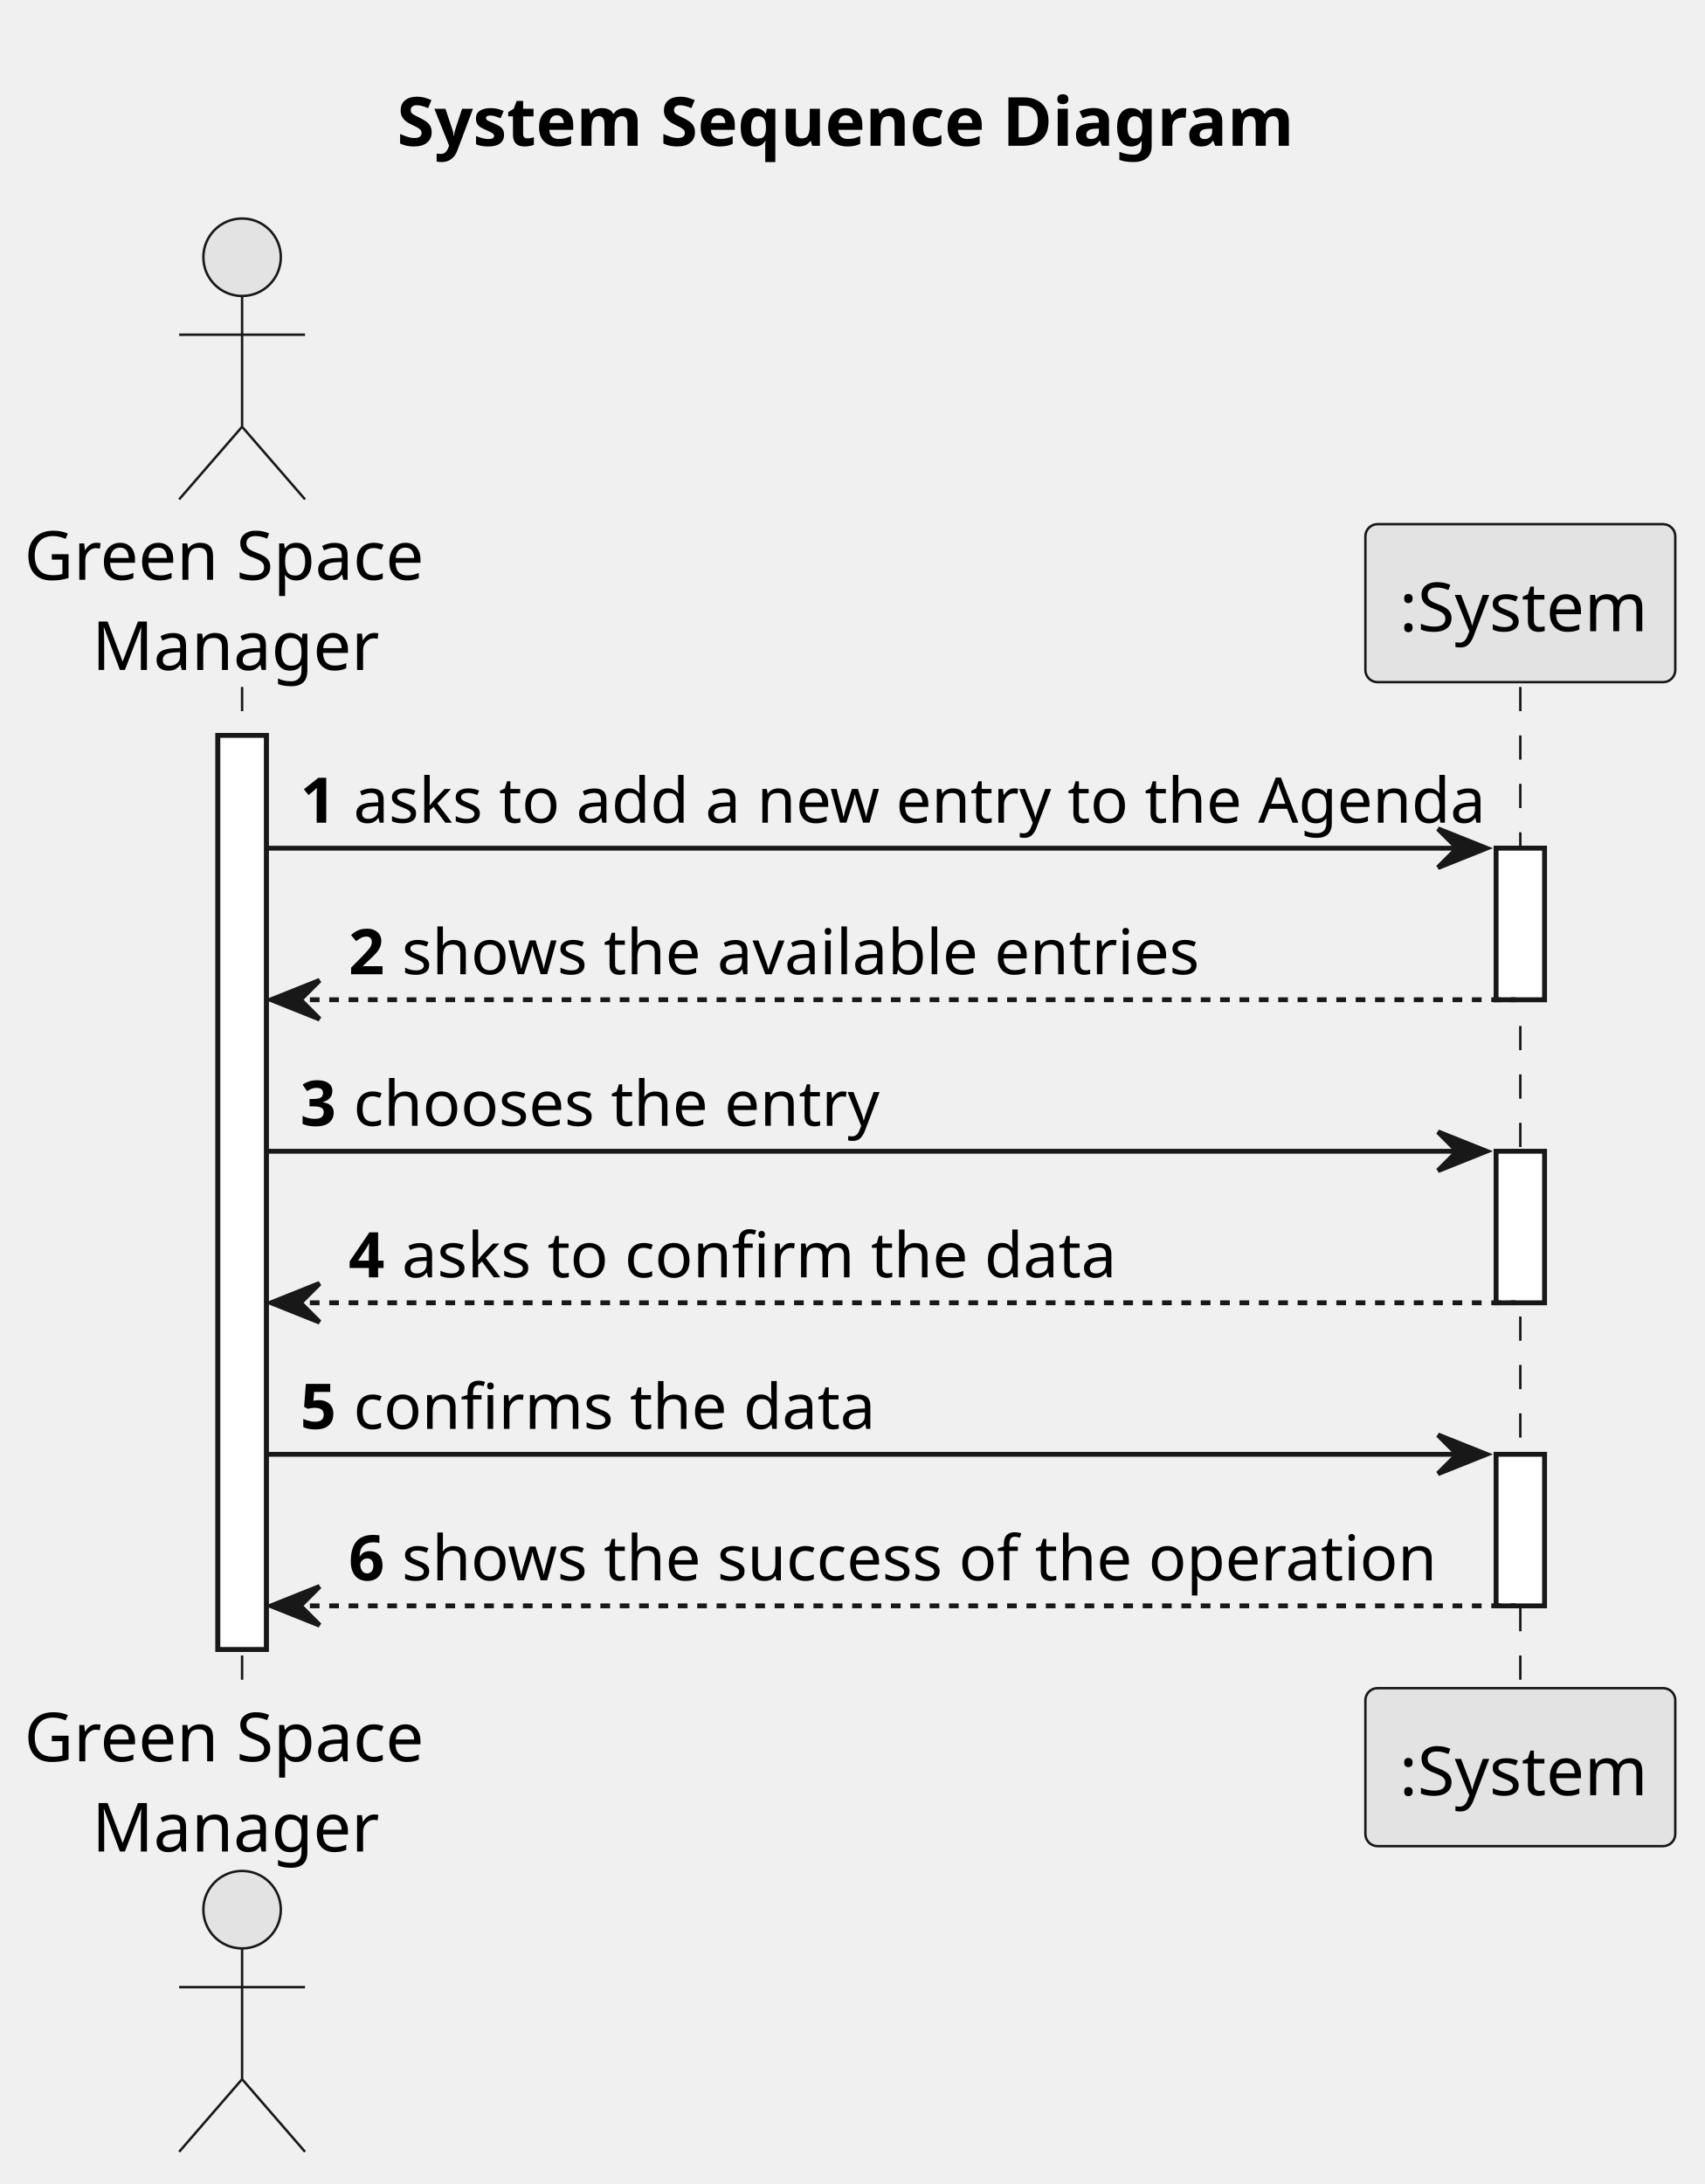
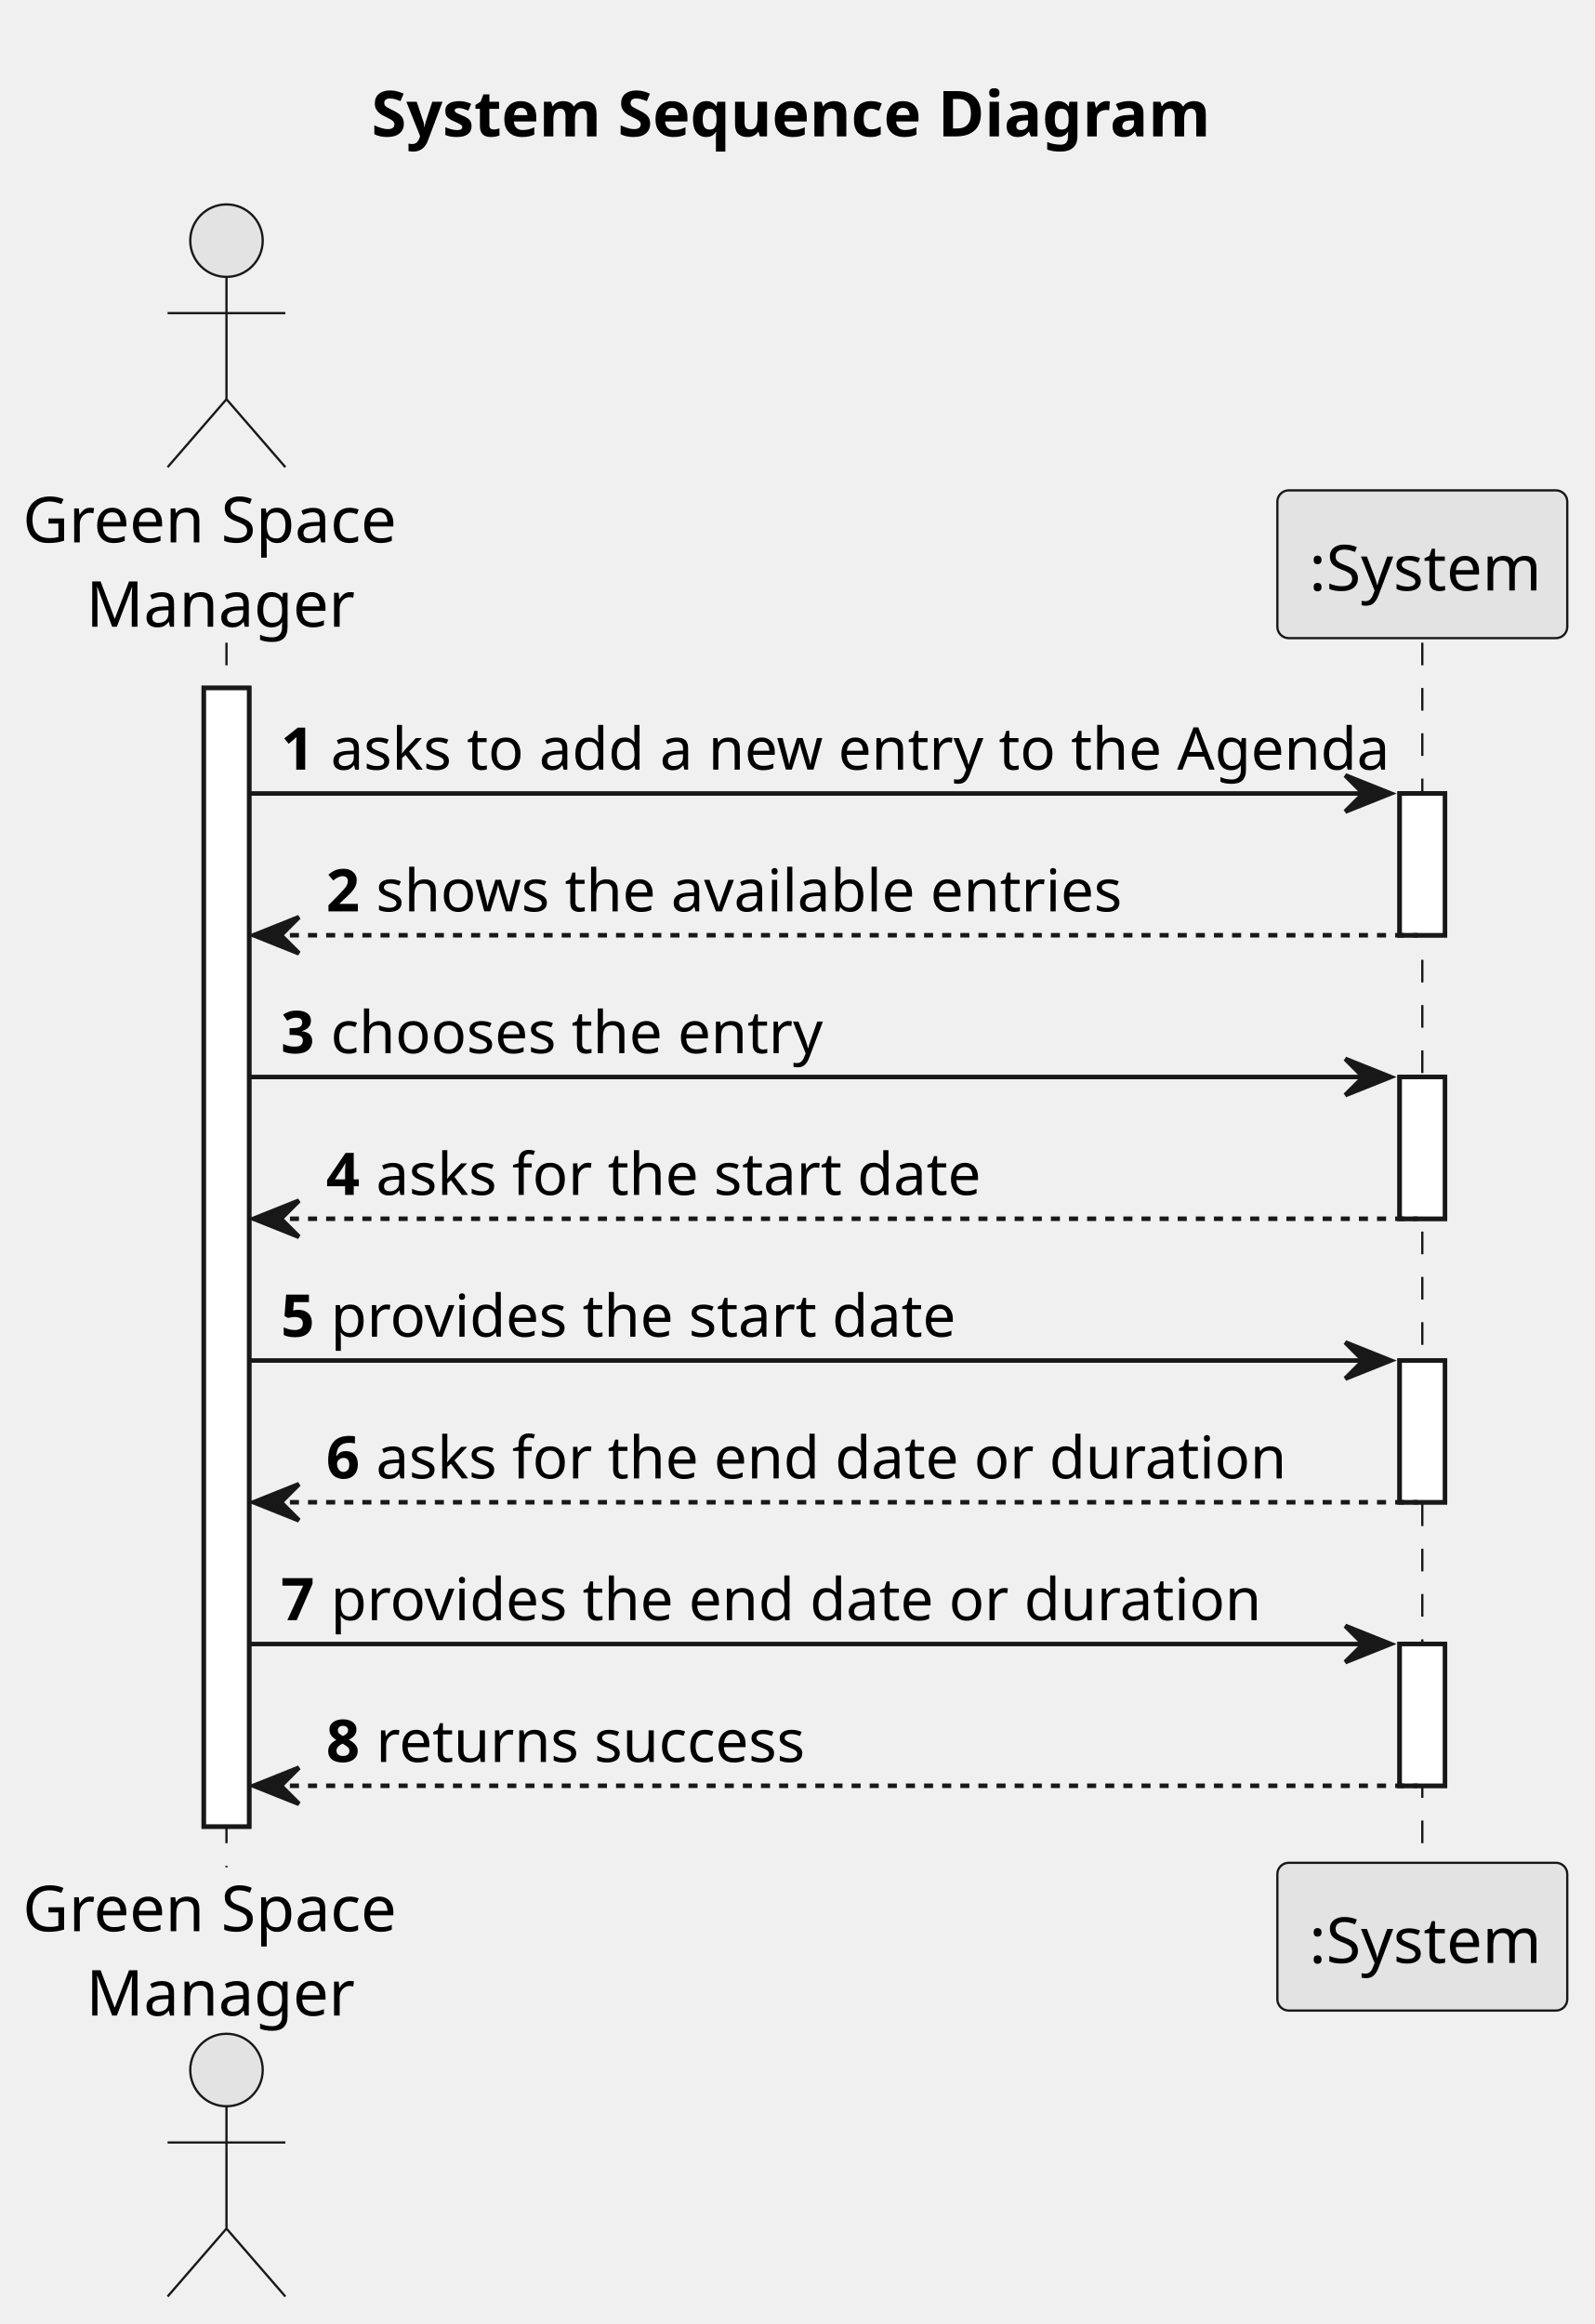
- <svg xmlns="http://www.w3.org/2000/svg" contentStyleType="text/css" height="451px" preserveAspectRatio="none" style="width:352px;height:451px;background:#FFFFFF;" version="1.1" viewBox="0 0 352 451" width="352px" zoomAndPan="magnify">
+ <svg xmlns="http://www.w3.org/2000/svg" contentStyleType="text/css" height="513px" preserveAspectRatio="none" style="width:352px;height:513px;background:#FFFFFF;" version="1.1" viewBox="0 0 352 513" width="352px" zoomAndPan="magnify">
  <defs />
  <g>
    <text fill="#000000" font-family="sans-serif" font-size="14" font-weight="bold" lengthAdjust="spacing" textLength="186" x="82" y="30.107">System Sequence Diagram</text>
-     <rect fill="#FFFFFF" height="188.746" style="stroke:#181818;stroke-width:1.0;" width="10" x="45" y="151.863" />
+     <rect fill="#FFFFFF" height="251.328" style="stroke:#181818;stroke-width:1.0;" width="10" x="45" y="151.863" />
    <rect fill="#FFFFFF" height="31.291" style="stroke:#181818;stroke-width:1.0;" width="10" x="309" y="175.154" />
    <rect fill="#FFFFFF" height="31.291" style="stroke:#181818;stroke-width:1.0;" width="10" x="309" y="237.736" />
    <rect fill="#FFFFFF" height="31.291" style="stroke:#181818;stroke-width:1.0;" width="10" x="309" y="300.318" />
-     <line style="stroke:#181818;stroke-width:0.5;stroke-dasharray:5.0,5.0;" x1="50" x2="50" y1="141.863" y2="349.609" />
-     <line style="stroke:#181818;stroke-width:0.5;stroke-dasharray:5.0,5.0;" x1="314" x2="314" y1="141.863" y2="349.609" />
+     <rect fill="#FFFFFF" height="31.291" style="stroke:#181818;stroke-width:1.0;" width="10" x="309" y="362.9" />
+     <line style="stroke:#181818;stroke-width:0.5;stroke-dasharray:5.0,5.0;" x1="50" x2="50" y1="141.863" y2="412.191" />
+     <line style="stroke:#181818;stroke-width:0.5;stroke-dasharray:5.0,5.0;" x1="314" x2="314" y1="141.863" y2="412.191" />
    <text fill="#000000" font-family="sans-serif" font-size="14" lengthAdjust="spacing" textLength="84" x="5" y="119.728">Green Space</text>
    <text fill="#000000" font-family="sans-serif" font-size="14" lengthAdjust="spacing" textLength="56" x="19" y="138.35">Manager</text>
    <ellipse cx="50" cy="53.121" fill="#E3E3E3" rx="8" ry="8" style="stroke:#181818;stroke-width:0.5;" />
    <path d="M50,61.121 L50,88.121 M37,69.121 L63,69.121 M50,88.121 L37,103.121 M50,88.121 L63,103.121 " fill="none" style="stroke:#181818;stroke-width:0.5;" />
-     <text fill="#000000" font-family="sans-serif" font-size="14" lengthAdjust="spacing" textLength="84" x="5" y="363.717">Green Space</text>
-     <text fill="#000000" font-family="sans-serif" font-size="14" lengthAdjust="spacing" textLength="56" x="19" y="382.338">Manager</text>
-     <ellipse cx="50" cy="394.352" fill="#E3E3E3" rx="8" ry="8" style="stroke:#181818;stroke-width:0.5;" />
-     <path d="M50,402.352 L50,429.352 M37,410.352 L63,410.352 M50,429.352 L37,444.352 M50,429.352 L63,444.352 " fill="none" style="stroke:#181818;stroke-width:0.5;" />
+     <text fill="#000000" font-family="sans-serif" font-size="14" lengthAdjust="spacing" textLength="84" x="5" y="426.299">Green Space</text>
+     <text fill="#000000" font-family="sans-serif" font-size="14" lengthAdjust="spacing" textLength="56" x="19" y="444.92">Manager</text>
+     <ellipse cx="50" cy="456.934" fill="#E3E3E3" rx="8" ry="8" style="stroke:#181818;stroke-width:0.5;" />
+     <path d="M50,464.934 L50,491.934 M37,472.934 L63,472.934 M50,491.934 L37,506.934 M50,491.934 L63,506.934 " fill="none" style="stroke:#181818;stroke-width:0.5;" />
    <rect fill="#E3E3E3" height="32.621" rx="2.5" ry="2.5" style="stroke:#181818;stroke-width:0.5;" width="64" x="282" y="108.242" />
    <text fill="#000000" font-family="sans-serif" font-size="14" lengthAdjust="spacing" textLength="50" x="289" y="130.35">:System</text>
-     <rect fill="#E3E3E3" height="32.621" rx="2.5" ry="2.5" style="stroke:#181818;stroke-width:0.5;" width="64" x="282" y="348.609" />
-     <text fill="#000000" font-family="sans-serif" font-size="14" lengthAdjust="spacing" textLength="50" x="289" y="370.717">:System</text>
-     <rect fill="#FFFFFF" height="188.746" style="stroke:#181818;stroke-width:1.0;" width="10" x="45" y="151.863" />
+     <rect fill="#E3E3E3" height="32.621" rx="2.5" ry="2.5" style="stroke:#181818;stroke-width:0.5;" width="64" x="282" y="411.191" />
+     <text fill="#000000" font-family="sans-serif" font-size="14" lengthAdjust="spacing" textLength="50" x="289" y="433.299">:System</text>
+     <rect fill="#FFFFFF" height="251.328" style="stroke:#181818;stroke-width:1.0;" width="10" x="45" y="151.863" />
    <rect fill="#FFFFFF" height="31.291" style="stroke:#181818;stroke-width:1.0;" width="10" x="309" y="175.154" />
    <rect fill="#FFFFFF" height="31.291" style="stroke:#181818;stroke-width:1.0;" width="10" x="309" y="237.736" />
    <rect fill="#FFFFFF" height="31.291" style="stroke:#181818;stroke-width:1.0;" width="10" x="309" y="300.318" />
+     <rect fill="#FFFFFF" height="31.291" style="stroke:#181818;stroke-width:1.0;" width="10" x="309" y="362.9" />
    <polygon fill="#181818" points="297,171.154,307,175.154,297,179.154,301,175.154" style="stroke:#181818;stroke-width:1.0;" />
    <line style="stroke:#181818;stroke-width:1.0;" x1="55" x2="303" y1="175.154" y2="175.154" />
    <text fill="#000000" font-family="sans-serif" font-size="13" font-weight="bold" lengthAdjust="spacing" textLength="7" x="62" y="169.892">1</text>
    <text fill="#000000" font-family="sans-serif" font-size="13" lengthAdjust="spacing" textLength="224" x="73" y="169.892">asks to add a new entry to the Agenda</text>
    <polygon fill="#181818" points="66,202.445,56,206.445,66,210.445,62,206.445" style="stroke:#181818;stroke-width:1.0;" />
    <line style="stroke:#181818;stroke-width:1.0;stroke-dasharray:2.0,2.0;" x1="60" x2="313" y1="206.445" y2="206.445" />
    <text fill="#000000" font-family="sans-serif" font-size="13" font-weight="bold" lengthAdjust="spacing" textLength="7" x="72" y="201.183">2</text>
    <text fill="#000000" font-family="sans-serif" font-size="13" lengthAdjust="spacing" textLength="155" x="83" y="201.183">shows the available entries</text>
    <polygon fill="#181818" points="297,233.736,307,237.736,297,241.736,301,237.736" style="stroke:#181818;stroke-width:1.0;" />
    <line style="stroke:#181818;stroke-width:1.0;" x1="55" x2="303" y1="237.736" y2="237.736" />
    <text fill="#000000" font-family="sans-serif" font-size="13" font-weight="bold" lengthAdjust="spacing" textLength="7" x="62" y="232.474">3</text>
    <text fill="#000000" font-family="sans-serif" font-size="13" lengthAdjust="spacing" textLength="104" x="73" y="232.474">chooses the entry</text>
    <polygon fill="#181818" points="66,265.027,56,269.027,66,273.027,62,269.027" style="stroke:#181818;stroke-width:1.0;" />
    <line style="stroke:#181818;stroke-width:1.0;stroke-dasharray:2.0,2.0;" x1="60" x2="313" y1="269.027" y2="269.027" />
    <text fill="#000000" font-family="sans-serif" font-size="13" font-weight="bold" lengthAdjust="spacing" textLength="7" x="72" y="263.765">4</text>
-     <text fill="#000000" font-family="sans-serif" font-size="13" lengthAdjust="spacing" textLength="140" x="83" y="263.765">asks to confirm the data</text>
+     <text fill="#000000" font-family="sans-serif" font-size="13" lengthAdjust="spacing" textLength="127" x="83" y="263.765">asks for the start date</text>
    <polygon fill="#181818" points="297,296.318,307,300.318,297,304.318,301,300.318" style="stroke:#181818;stroke-width:1.0;" />
    <line style="stroke:#181818;stroke-width:1.0;" x1="55" x2="303" y1="300.318" y2="300.318" />
    <text fill="#000000" font-family="sans-serif" font-size="13" font-weight="bold" lengthAdjust="spacing" textLength="7" x="62" y="295.056">5</text>
-     <text fill="#000000" font-family="sans-serif" font-size="13" lengthAdjust="spacing" textLength="100" x="73" y="295.056">confirms the data</text>
+     <text fill="#000000" font-family="sans-serif" font-size="13" lengthAdjust="spacing" textLength="128" x="73" y="295.056">provides the start date</text>
    <polygon fill="#181818" points="66,327.609,56,331.609,66,335.609,62,331.609" style="stroke:#181818;stroke-width:1.0;" />
    <line style="stroke:#181818;stroke-width:1.0;stroke-dasharray:2.0,2.0;" x1="60" x2="313" y1="331.609" y2="331.609" />
    <text fill="#000000" font-family="sans-serif" font-size="13" font-weight="bold" lengthAdjust="spacing" textLength="7" x="72" y="326.347">6</text>
-     <text fill="#000000" font-family="sans-serif" font-size="13" lengthAdjust="spacing" textLength="205" x="83" y="326.347">shows the success of the operation</text>
+     <text fill="#000000" font-family="sans-serif" font-size="13" lengthAdjust="spacing" textLength="187" x="83" y="326.347">asks for the end date or duration</text>
+     <polygon fill="#181818" points="297,358.9,307,362.9,297,366.9,301,362.9" style="stroke:#181818;stroke-width:1.0;" />
+     <line style="stroke:#181818;stroke-width:1.0;" x1="55" x2="303" y1="362.9" y2="362.9" />
+     <text fill="#000000" font-family="sans-serif" font-size="13" font-weight="bold" lengthAdjust="spacing" textLength="7" x="62" y="357.638">7</text>
+     <text fill="#000000" font-family="sans-serif" font-size="13" lengthAdjust="spacing" textLength="188" x="73" y="357.638">provides the end date or duration</text>
+     <polygon fill="#181818" points="66,390.191,56,394.191,66,398.191,62,394.191" style="stroke:#181818;stroke-width:1.0;" />
+     <line style="stroke:#181818;stroke-width:1.0;stroke-dasharray:2.0,2.0;" x1="60" x2="313" y1="394.191" y2="394.191" />
+     <text fill="#000000" font-family="sans-serif" font-size="13" font-weight="bold" lengthAdjust="spacing" textLength="7" x="72" y="388.929">8</text>
+     <text fill="#000000" font-family="sans-serif" font-size="13" lengthAdjust="spacing" textLength="93" x="83" y="388.929">returns success</text>
  </g>
</svg>
